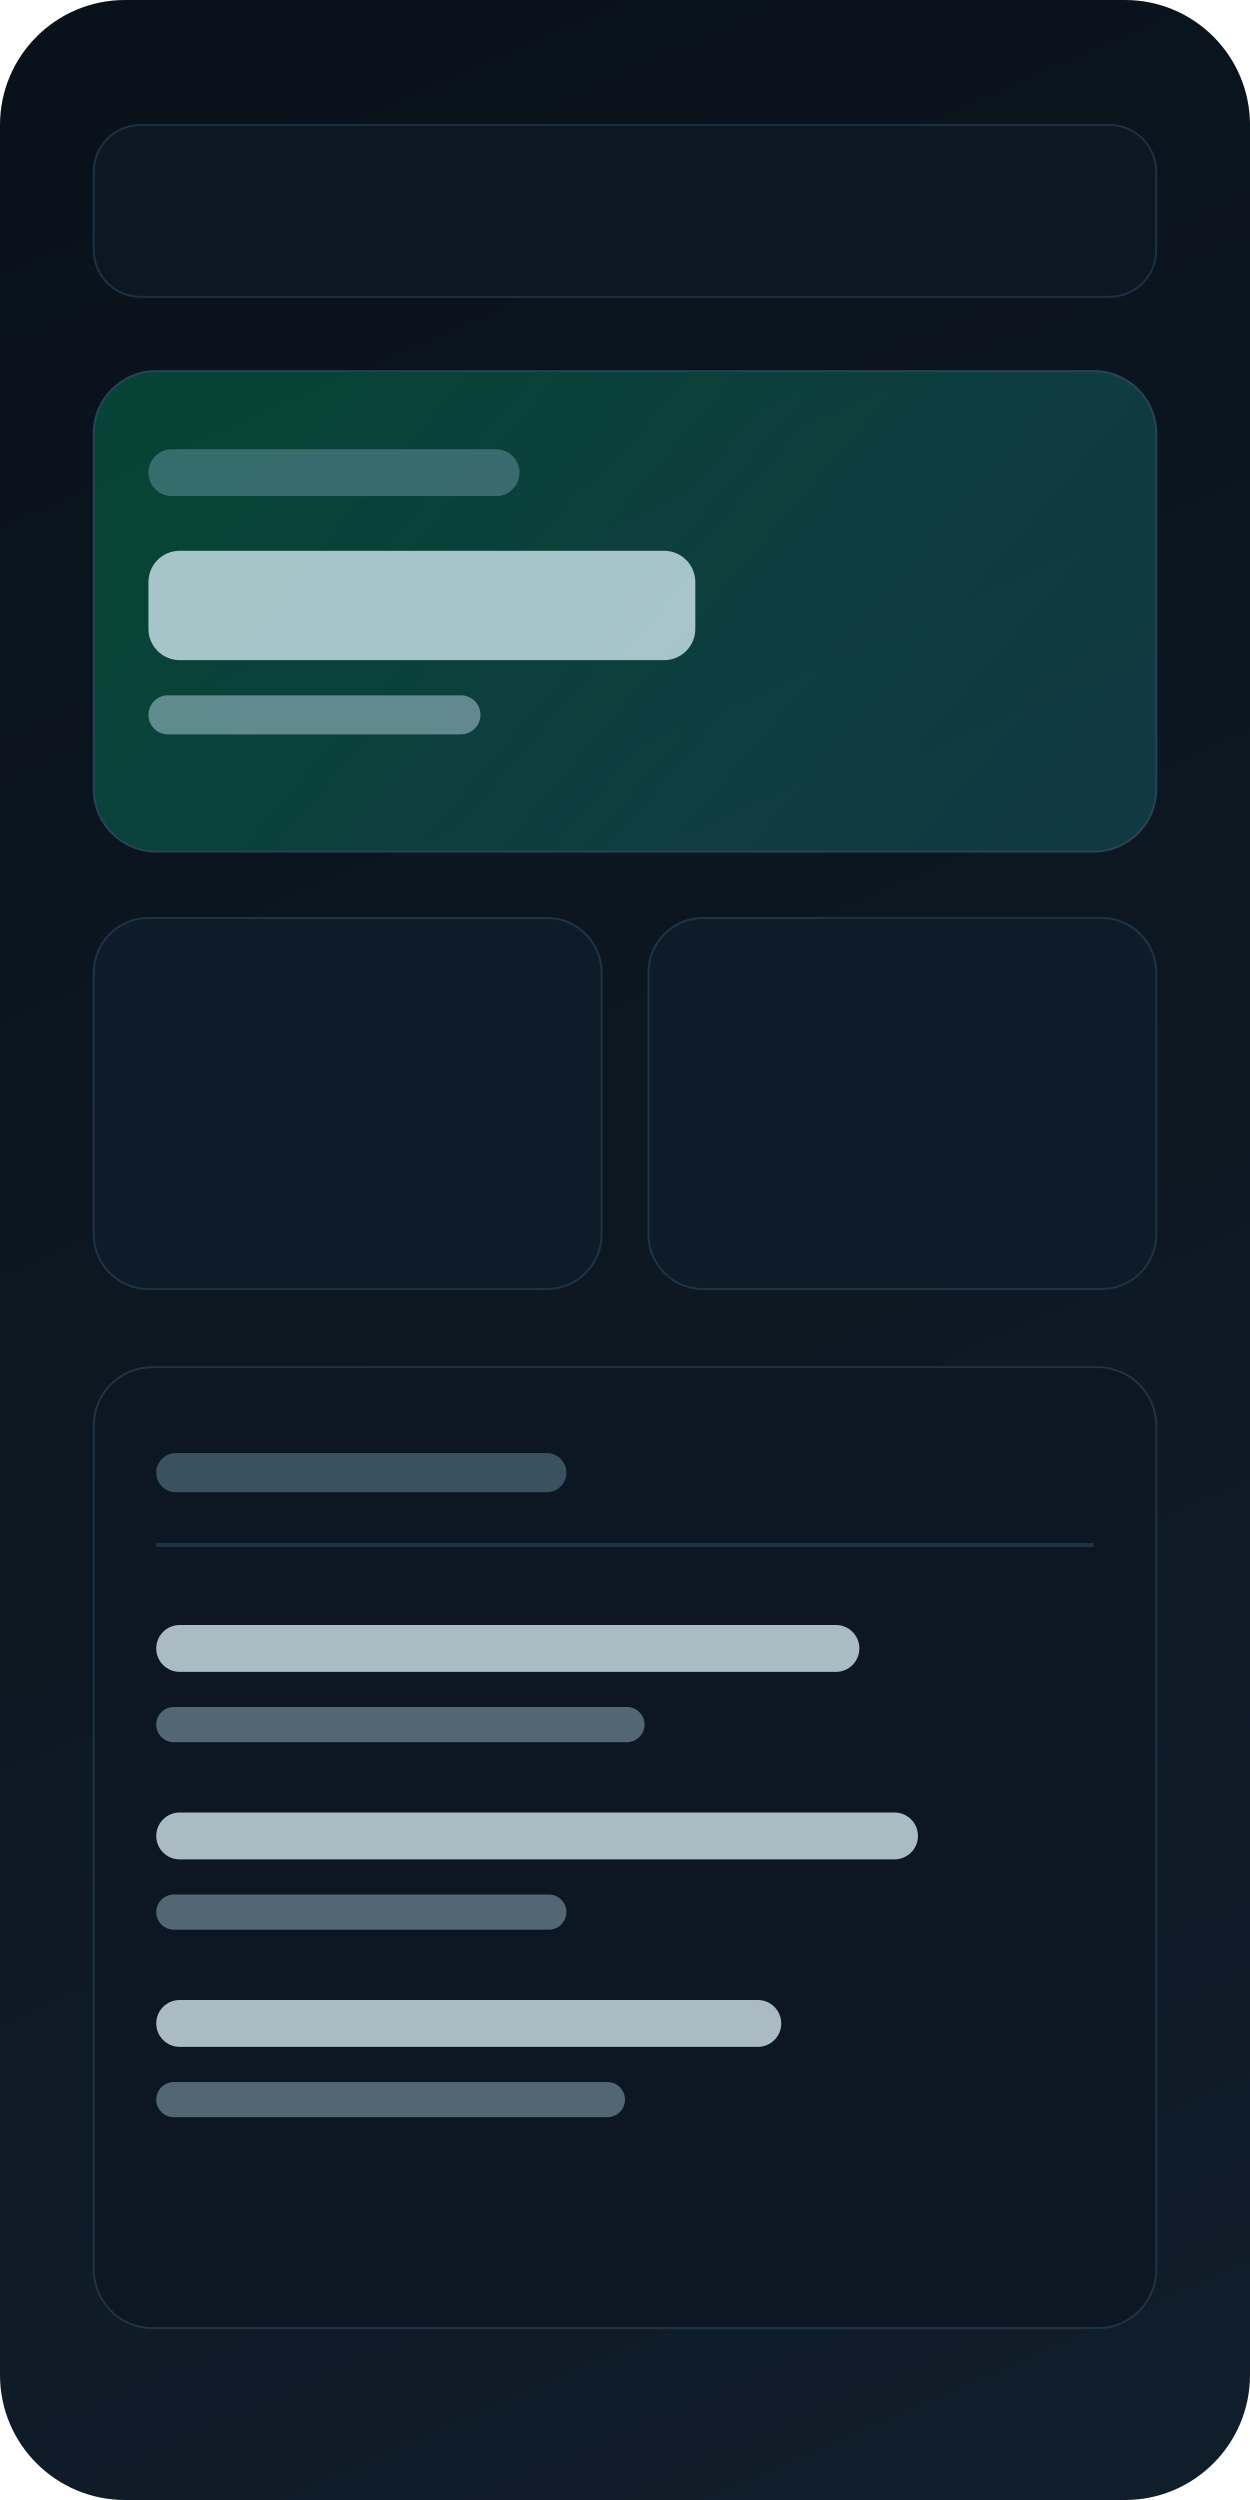
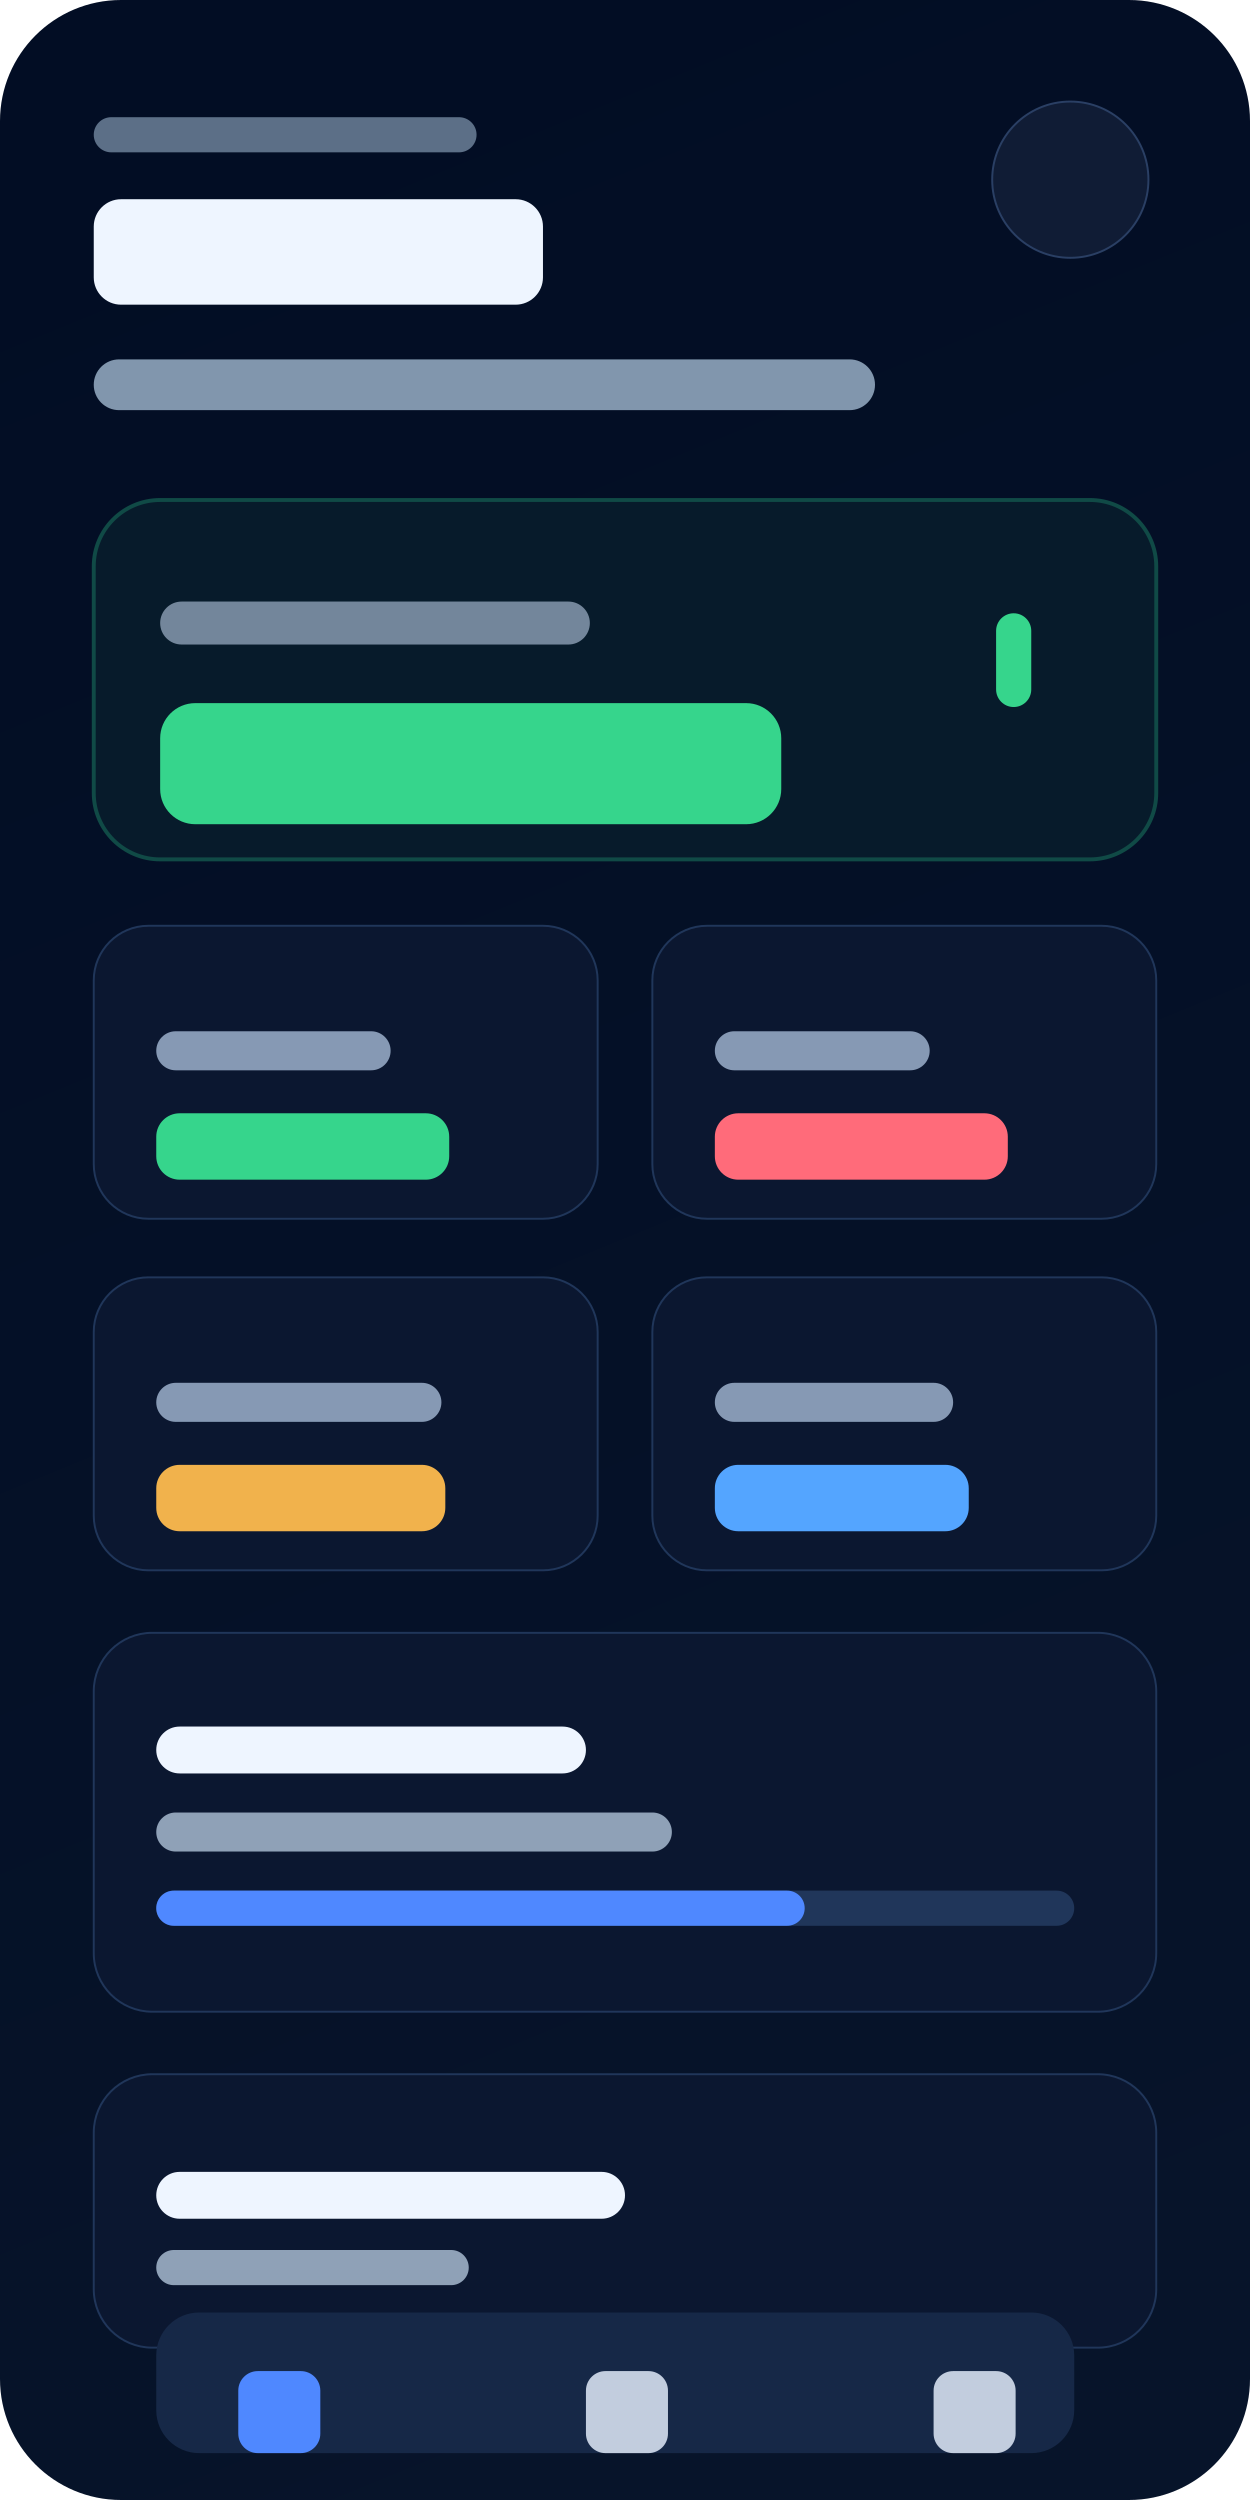
<svg xmlns="http://www.w3.org/2000/svg" width="640" height="1280" viewBox="0 0 640 1280" fill="none">
  <defs>
-     <linearGradient id="bg" x1="64" y1="50" x2="580" y2="1230" gradientUnits="userSpaceOnUse">
-       <stop stop-color="#09121B" />
-       <stop offset="1" stop-color="#101D2A" />
-     </linearGradient>
-     <linearGradient id="card" x1="110" y1="260" x2="530" y2="620" gradientUnits="userSpaceOnUse">
-       <stop stop-color="#00D084" stop-opacity="0.25" />
-       <stop offset="1" stop-color="#2CE7F7" stop-opacity="0.15" />
+     <linearGradient id="bg" x1="76" y1="52" x2="554" y2="1220" gradientUnits="userSpaceOnUse">
+       <stop stop-color="#020D24" />
+       <stop offset="1" stop-color="#07142A" />
    </linearGradient>
  </defs>
-   <rect width="640" height="1280" rx="64" fill="url(#bg)" />
-   <rect x="48" y="64" width="544" height="88" rx="24" fill="#0C1723" stroke="#1D3143" />
-   <rect x="48" y="190" width="544" height="246" rx="32" fill="url(#card)" stroke="#2A4258" />
-   <rect x="76" y="230" width="190" height="24" rx="12" fill="#7BA5B6" fill-opacity="0.42" />
-   <rect x="76" y="282" width="280" height="56" rx="16" fill="#CDE6ED" fill-opacity="0.8" />
-   <rect x="76" y="356" width="170" height="20" rx="10" fill="#A7C6D1" fill-opacity="0.55" />
-   <rect x="48" y="470" width="260" height="190" rx="28" fill="#0E1B28" stroke="#1F3346" />
-   <rect x="332" y="470" width="260" height="190" rx="28" fill="#0E1B28" stroke="#1F3346" />
-   <rect x="48" y="700" width="544" height="492" rx="30" fill="#0C1723" stroke="#1F3346" />
-   <rect x="80" y="744" width="210" height="20" rx="10" fill="#7BA5B6" fill-opacity="0.42" />
-   <rect x="80" y="790" width="480" height="2" fill="#1F3346" />
-   <rect x="80" y="832" width="360" height="24" rx="12" fill="#D6E9EF" fill-opacity="0.78" />
-   <rect x="80" y="874" width="250" height="18" rx="9" fill="#9EBDCA" fill-opacity="0.48" />
-   <rect x="80" y="928" width="390" height="24" rx="12" fill="#D6E9EF" fill-opacity="0.78" />
-   <rect x="80" y="970" width="210" height="18" rx="9" fill="#9EBDCA" fill-opacity="0.48" />
-   <rect x="80" y="1024" width="320" height="24" rx="12" fill="#D6E9EF" fill-opacity="0.78" />
-   <rect x="80" y="1066" width="240" height="18" rx="9" fill="#9EBDCA" fill-opacity="0.48" />
+   <rect width="640" height="1280" rx="62" fill="url(#bg)" />
+   <rect x="48" y="60" width="196" height="18" rx="9" fill="#7F95AE" fill-opacity="0.72" />
+   <rect x="48" y="102" width="230" height="54" rx="14" fill="#EEF5FF" />
+   <rect x="48" y="184" width="400" height="26" rx="13" fill="#9AB0C7" fill-opacity="0.84" />
+   <circle cx="548" cy="92" r="40" fill="#101C35" stroke="#2A3F64" />
+   <rect x="48" y="256" width="544" height="184" rx="34" fill="#071B2B" stroke="#104A46" stroke-width="2" />
+   <rect x="82" y="308" width="220" height="22" rx="11" fill="#8FA1B7" fill-opacity="0.8" />
+   <rect x="82" y="360" width="318" height="62" rx="18" fill="#36D58C" />
+   <rect x="510" y="314" width="18" height="48" rx="9" fill="#36D58C" />
+   <rect x="48" y="474" width="258" height="150" rx="28" fill="#0B1730" stroke="#20365A" />
+   <rect x="334" y="474" width="258" height="150" rx="28" fill="#0B1730" stroke="#20365A" />
+   <rect x="80" y="528" width="120" height="20" rx="10" fill="#8699B4" />
+   <rect x="80" y="570" width="150" height="34" rx="12" fill="#36D58C" />
+   <rect x="366" y="528" width="110" height="20" rx="10" fill="#8699B4" />
+   <rect x="366" y="570" width="150" height="34" rx="12" fill="#FF6B7A" />
+   <rect x="48" y="654" width="258" height="150" rx="28" fill="#0B1730" stroke="#20365A" />
+   <rect x="334" y="654" width="258" height="150" rx="28" fill="#0B1730" stroke="#20365A" />
+   <rect x="80" y="708" width="146" height="20" rx="10" fill="#8699B4" />
+   <rect x="80" y="750" width="148" height="34" rx="12" fill="#F1B24C" />
+   <rect x="366" y="708" width="122" height="20" rx="10" fill="#8699B4" />
+   <rect x="366" y="750" width="130" height="34" rx="12" fill="#54A5FF" />
+   <rect x="48" y="836" width="544" height="194" rx="30" fill="#0B1730" stroke="#20365A" />
+   <rect x="80" y="884" width="220" height="24" rx="12" fill="#EEF5FF" />
+   <rect x="80" y="928" width="264" height="20" rx="10" fill="#8FA1B7" />
+   <rect x="80" y="968" width="470" height="18" rx="9" fill="#20365A" />
+   <rect x="80" y="968" width="332" height="18" rx="9" fill="#4F88FF" />
+   <rect x="48" y="1062" width="544" height="140" rx="30" fill="#0B1730" stroke="#20365A" />
+   <rect x="80" y="1112" width="240" height="24" rx="12" fill="#EEF5FF" />
+   <rect x="80" y="1152" width="160" height="18" rx="9" fill="#8FA1B7" />
+   <rect x="80" y="1184" width="470" height="72" rx="22" fill="#162847" />
+   <rect x="122" y="1214" width="42" height="42" rx="10" fill="#4F88FF" />
+   <rect x="300" y="1214" width="42" height="42" rx="10" fill="#C2CDDE" />
+   <rect x="478" y="1214" width="42" height="42" rx="10" fill="#C2CDDE" />
</svg>
